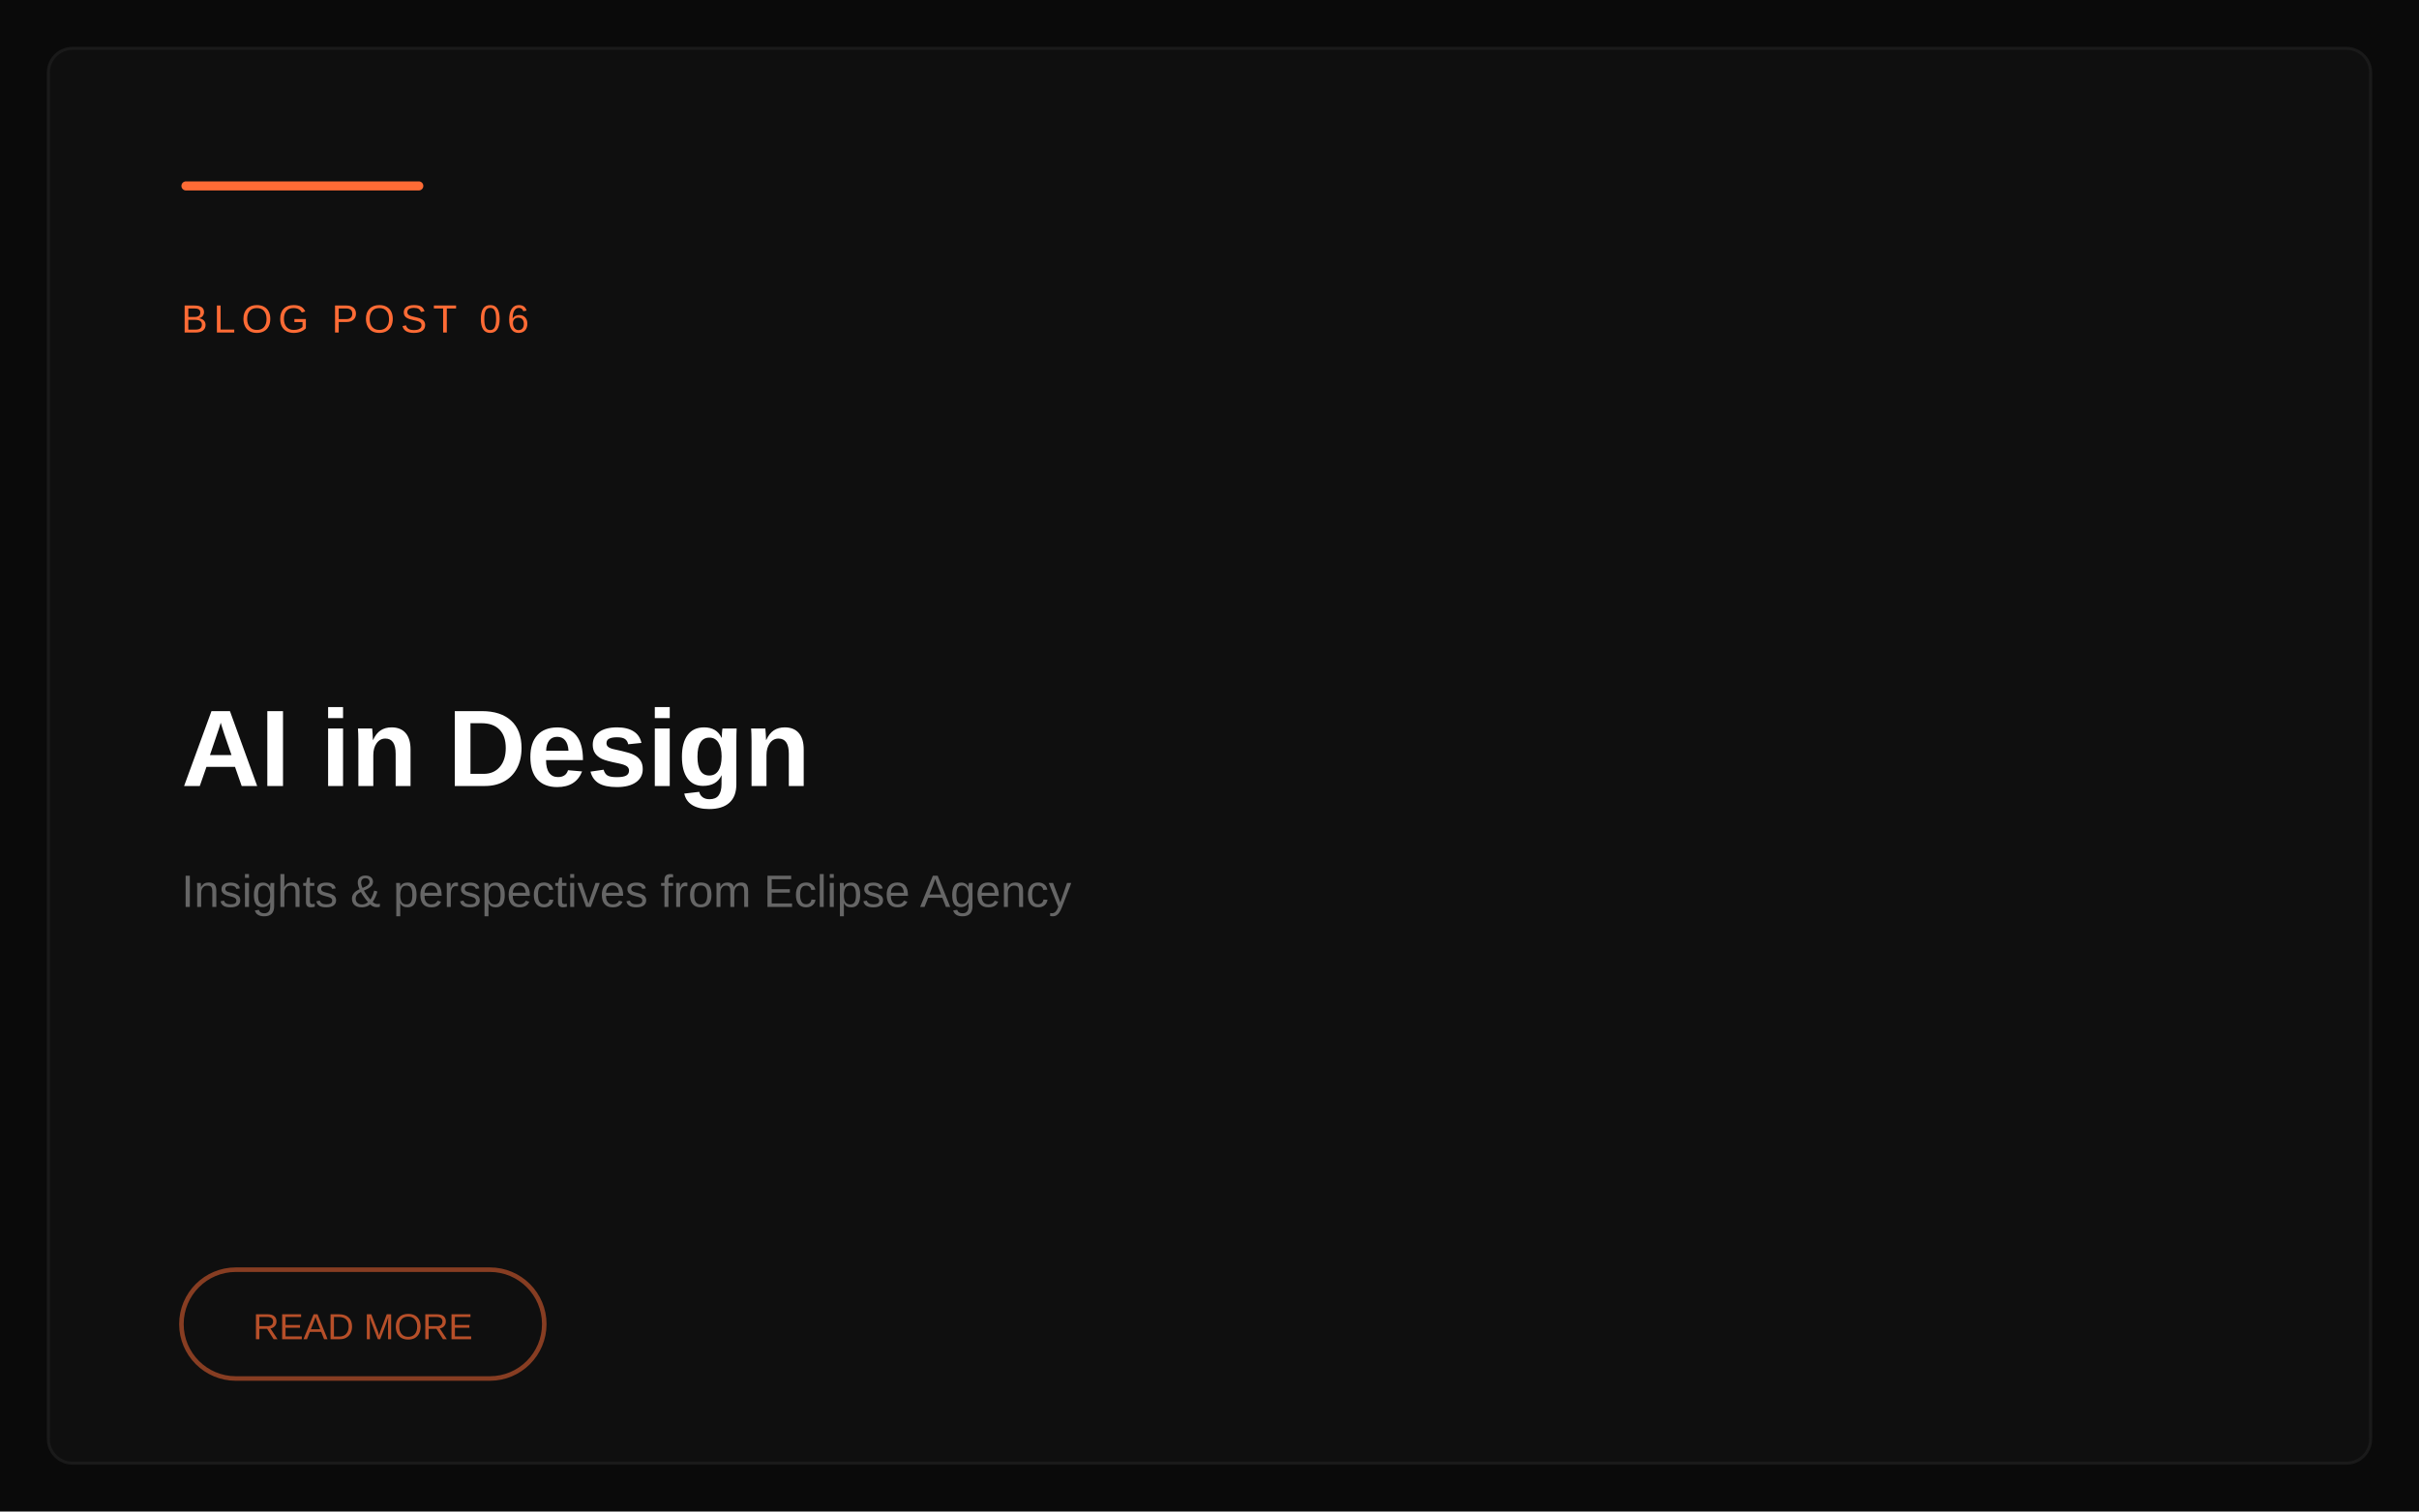
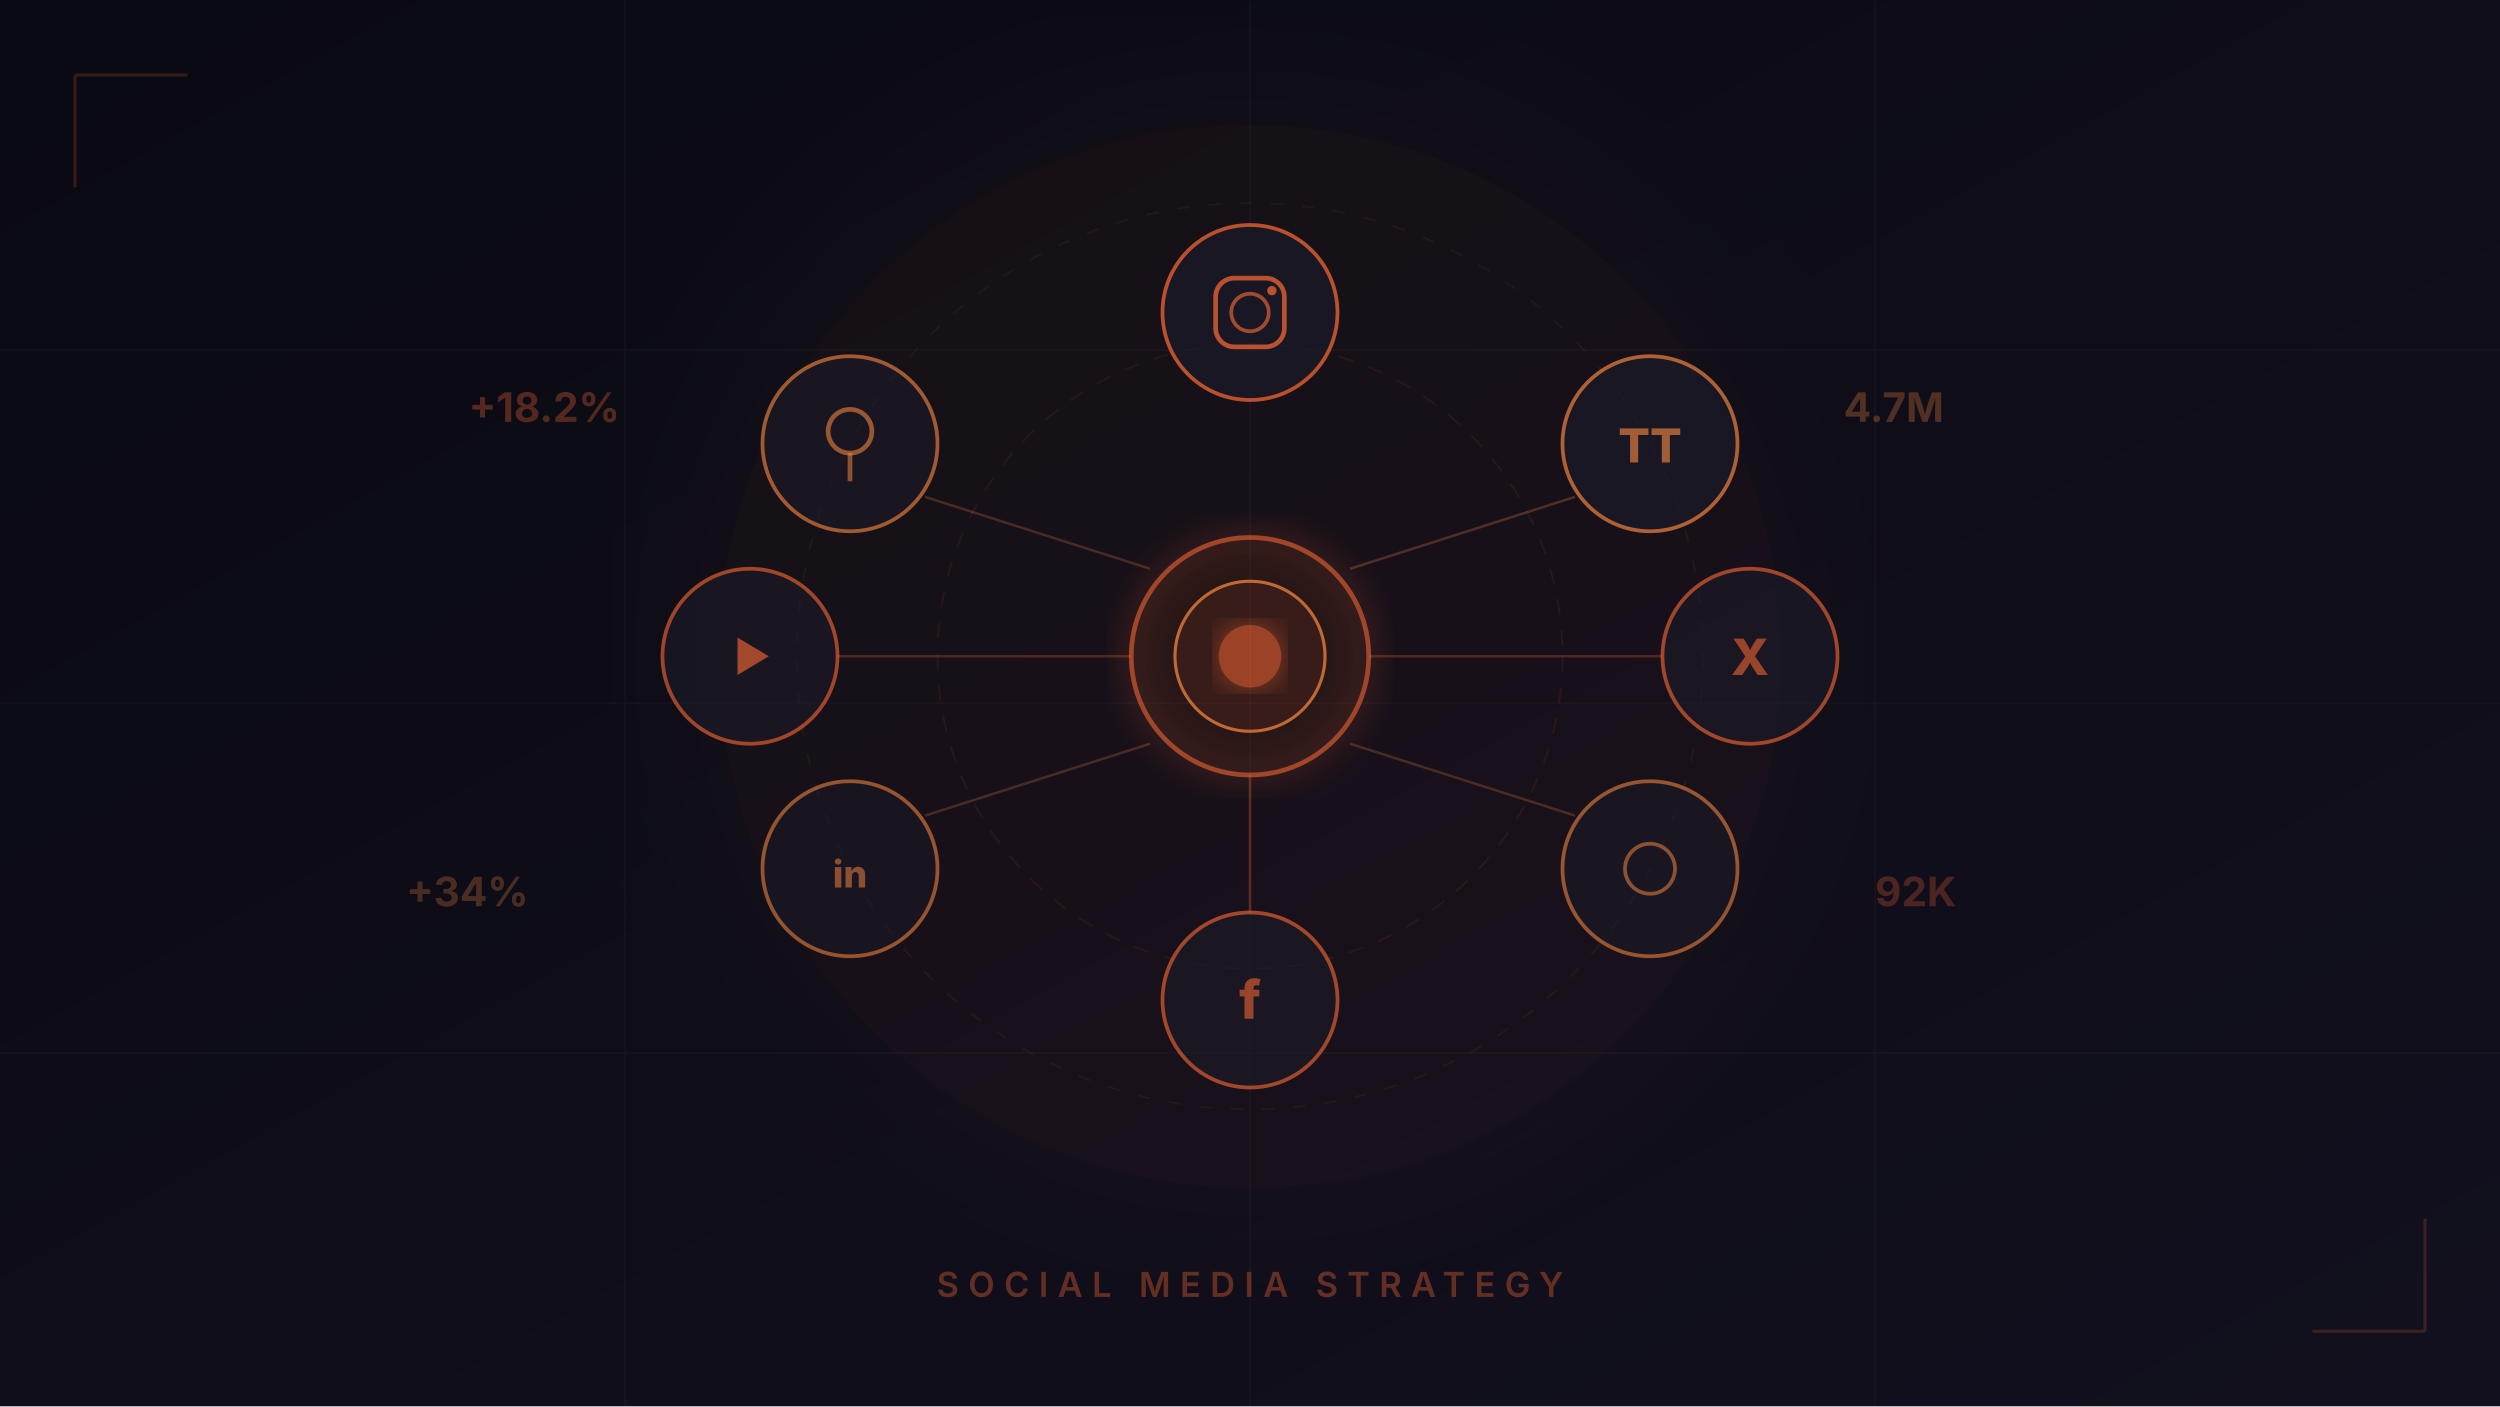
- <svg xmlns="http://www.w3.org/2000/svg" viewBox="0 0 800 500" width="800" height="500">
-   <rect width="800" height="500" fill="#0a0a0a" />
-   <rect x="16" y="16" width="768" height="468" rx="8" fill="#0f0f0f" stroke="#1a1a1a" stroke-width="1" />
-   <rect x="60" y="60" width="80" height="3" rx="1.5" fill="#ff6b35" />
-   <text x="60" y="110" font-family="Arial,Helvetica,sans-serif" font-size="13" fill="#ff6b35" letter-spacing="2" text-transform="uppercase">BLOG POST 06</text>
-   <text x="60" y="260" font-family="Arial,Helvetica,sans-serif" font-weight="700" font-size="36" fill="#ffffff">AI in Design</text>
-   <text x="60" y="300" font-family="Arial,Helvetica,sans-serif" font-size="15" fill="#666">Insights &amp; perspectives from Eclipse Agency</text>
-   <rect x="60" y="420" width="120" height="36" rx="18" fill="none" stroke="#ff6b35" stroke-width="1.5" opacity="0.5" />
-   <text x="120" y="443" font-family="Arial,Helvetica,sans-serif" font-size="12" fill="#ff6b35" text-anchor="middle" opacity="0.7">READ MORE</text>
+ <svg xmlns="http://www.w3.org/2000/svg" viewBox="0 0 800 450" fill="none">
+   <defs>
+     <linearGradient id="bg06" x1="0%" y1="0%" x2="100%" y2="100%">
+       <stop offset="0%" style="stop-color:#0a0a12" />
+       <stop offset="100%" style="stop-color:#12101e" />
+     </linearGradient>
+     <filter id="glow06">
+       <feGaussianBlur stdDeviation="5" result="b" />
+       <feMerge>
+         <feMergeNode in="b" />
+         <feMergeNode in="SourceGraphic" />
+       </feMerge>
+     </filter>
+     <filter id="soft06">
+       <feGaussianBlur stdDeviation="30" result="b" />
+       <feMerge>
+         <feMergeNode in="b" />
+         <feMergeNode in="SourceGraphic" />
+       </feMerge>
+     </filter>
+   </defs>
+   <rect width="800" height="450" fill="url(#bg06)" />
+   <g opacity="0.03" stroke="#fff" stroke-width="0.5">
+     <line x1="0" y1="112" x2="800" y2="112" />
+     <line x1="0" y1="225" x2="800" y2="225" />
+     <line x1="0" y1="337" x2="800" y2="337" />
+     <line x1="200" y1="0" x2="200" y2="450" />
+     <line x1="400" y1="0" x2="400" y2="450" />
+     <line x1="600" y1="0" x2="600" y2="450" />
+   </g>
+   <circle cx="400" cy="210" r="170" fill="#ff6b35" opacity="0.04" filter="url(#soft06)" />
+   <circle cx="400" cy="210" r="38" fill="rgba(255,107,53,0.07)" stroke="#ff6b35" stroke-width="1.5" opacity="0.6" filter="url(#glow06)" />
+   <circle cx="400" cy="210" r="24" fill="rgba(255,107,53,0.1)" stroke="#ff8c42" stroke-width="1" opacity="0.7" />
+   <circle cx="400" cy="210" r="10" fill="#ff6b35" opacity="0.5" filter="url(#glow06)" />
+   <circle cx="400" cy="210" r="100" stroke="#ff6b35" stroke-width="0.6" opacity="0.08" stroke-dasharray="5 5" />
+   <circle cx="400" cy="210" r="145" stroke="#ff8c42" stroke-width="0.6" opacity="0.06" stroke-dasharray="4 6" />
+   <circle cx="400" cy="100" r="28" fill="#1a1a28" stroke="#ff6b35" stroke-width="1.2" opacity="0.7" />
+   <rect x="389" y="89" width="22" height="22" rx="6" fill="none" stroke="#ff6b35" stroke-width="1.5" opacity="0.7" />
+   <circle cx="400" cy="100" r="6" fill="none" stroke="#ff6b35" stroke-width="1.2" opacity="0.6" />
+   <circle cx="407" cy="93" r="1.5" fill="#ff6b35" opacity="0.7" />
+   <circle cx="528" cy="142" r="28" fill="#1a1a28" stroke="#ff8c42" stroke-width="1.2" opacity="0.65" />
+   <text x="528" y="148" font-family="Inter,sans-serif" font-size="15" font-weight="800" fill="#ff8c42" text-anchor="middle" opacity="0.6">TT</text>
+   <circle cx="560" cy="210" r="28" fill="#1a1a28" stroke="#ff6b35" stroke-width="1.2" opacity="0.6" />
+   <text x="560" y="216" font-family="Inter,sans-serif" font-size="16" font-weight="800" fill="#ff6b35" text-anchor="middle" opacity="0.55">X</text>
+   <circle cx="528" cy="278" r="28" fill="#1a1a28" stroke="#ff8c42" stroke-width="1.2" opacity="0.55" />
+   <circle cx="528" cy="278" r="8" fill="none" stroke="#ff8c42" stroke-width="1.2" opacity="0.5" />
+   <circle cx="400" cy="320" r="28" fill="#1a1a28" stroke="#ff6b35" stroke-width="1.2" opacity="0.6" />
+   <text x="400" y="326" font-family="Inter,sans-serif" font-size="17" font-weight="800" fill="#ff6b35" text-anchor="middle" opacity="0.55">f</text>
+   <circle cx="272" cy="278" r="28" fill="#1a1a28" stroke="#ff8c42" stroke-width="1.2" opacity="0.55" />
+   <text x="272" y="284" font-family="Inter,sans-serif" font-size="12" font-weight="800" fill="#ff8c42" text-anchor="middle" opacity="0.5">in</text>
+   <circle cx="240" cy="210" r="28" fill="#1a1a28" stroke="#ff6b35" stroke-width="1.2" opacity="0.6" />
+   <polygon points="246,210 236,204 236,216" fill="#ff6b35" opacity="0.6" />
+   <circle cx="272" cy="142" r="28" fill="#1a1a28" stroke="#ff8c42" stroke-width="1.2" opacity="0.6" />
+   <circle cx="272" cy="138" r="7" fill="none" stroke="#ff8c42" stroke-width="1.5" opacity="0.55" />
+   <line x1="272" y1="145" x2="272" y2="154" stroke="#ff8c42" stroke-width="1.5" opacity="0.5" />
+   <line x1="400" y1="172" x2="400" y2="128" stroke="#ff6b35" stroke-width="0.8" opacity="0.3" filter="url(#glow06)" />
+   <line x1="432" y1="182" x2="504" y2="159" stroke="#ff8c42" stroke-width="0.8" opacity="0.25" />
+   <line x1="438" y1="210" x2="532" y2="210" stroke="#ff6b35" stroke-width="0.8" opacity="0.25" />
+   <line x1="432" y1="238" x2="504" y2="261" stroke="#ff8c42" stroke-width="0.8" opacity="0.22" />
+   <line x1="400" y1="248" x2="400" y2="292" stroke="#ff6b35" stroke-width="0.8" opacity="0.28" />
+   <line x1="368" y1="238" x2="296" y2="261" stroke="#ff8c42" stroke-width="0.8" opacity="0.22" />
+   <line x1="362" y1="210" x2="268" y2="210" stroke="#ff6b35" stroke-width="0.8" opacity="0.25" />
+   <line x1="368" y1="182" x2="296" y2="159" stroke="#ff8c42" stroke-width="0.8" opacity="0.22" />
+   <text x="150" y="135" font-family="Inter,sans-serif" font-size="13" font-weight="700" fill="#ff6b35" opacity="0.3">+18.2%</text>
+   <text x="590" y="135" font-family="Inter,sans-serif" font-size="13" font-weight="700" fill="#ff8c42" opacity="0.28">4.7M</text>
+   <text x="600" y="290" font-family="Inter,sans-serif" font-size="13" font-weight="700" fill="#ff6b35" opacity="0.25">92K</text>
+   <text x="130" y="290" font-family="Inter,sans-serif" font-size="13" font-weight="700" fill="#ff8c42" opacity="0.25">+34%</text>
+   <text x="400" y="415" font-family="Inter,sans-serif" font-size="11" font-weight="600" letter-spacing="3" fill="#ff6b35" text-anchor="middle" opacity="0.35">SOCIAL MEDIA STRATEGY</text>
+   <g stroke="#ff6b35" stroke-width="1" opacity="0.18">
+     <line x1="24" y1="24" x2="60" y2="24" />
+     <line x1="24" y1="24" x2="24" y2="60" />
+     <line x1="740" y1="426" x2="776" y2="426" />
+     <line x1="776" y1="390" x2="776" y2="426" />
+   </g>
</svg>
